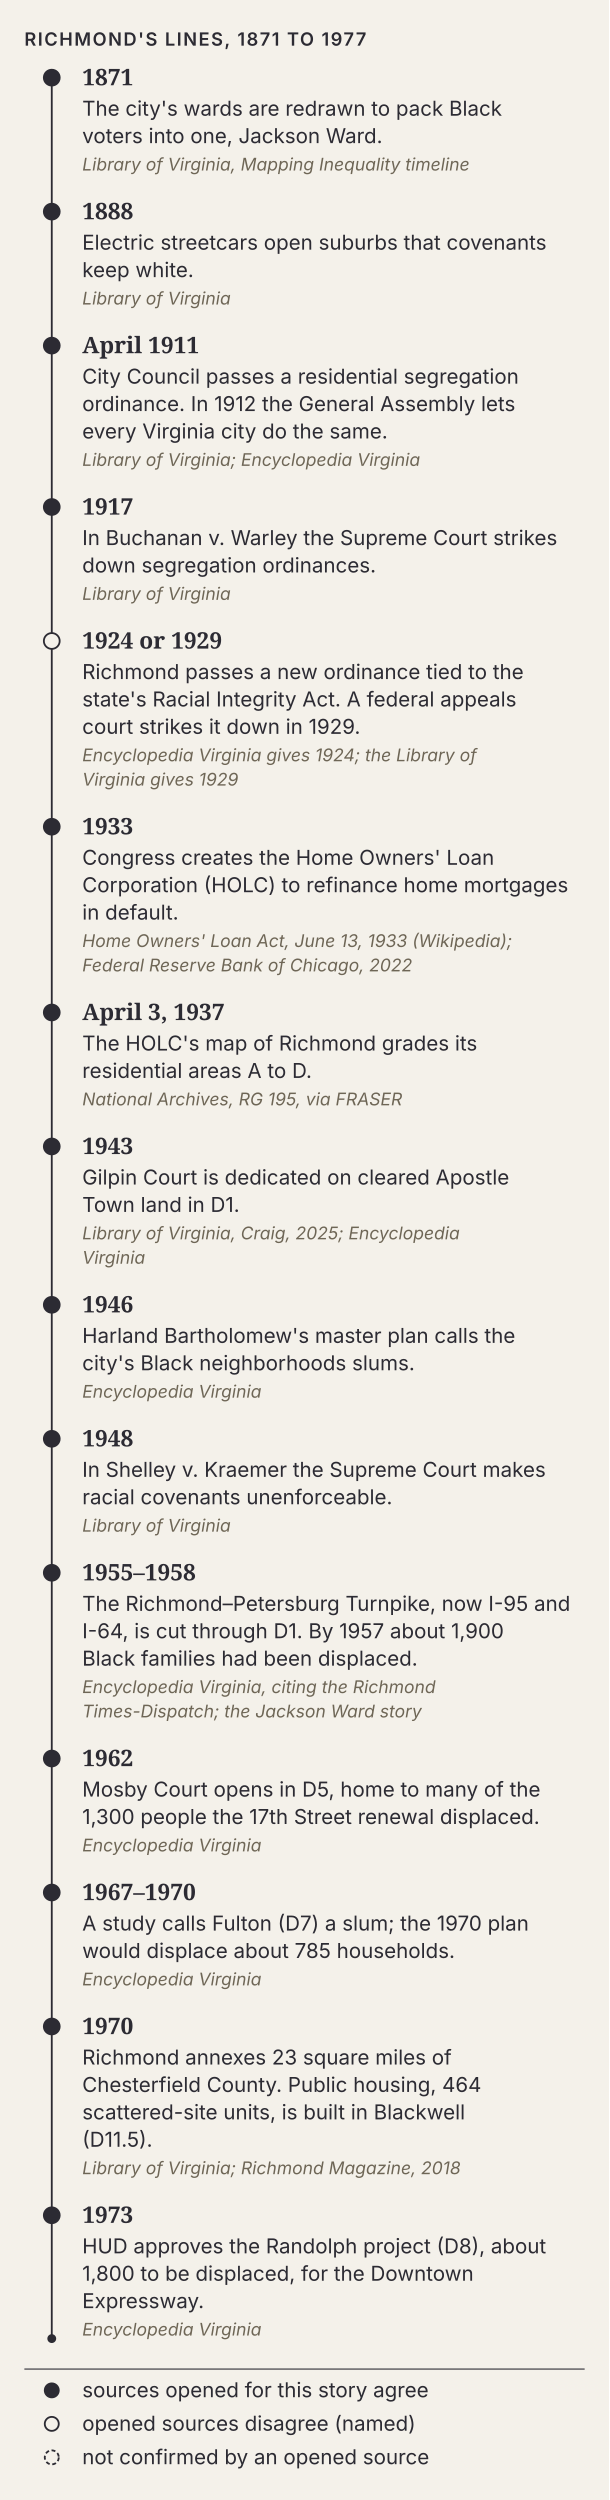
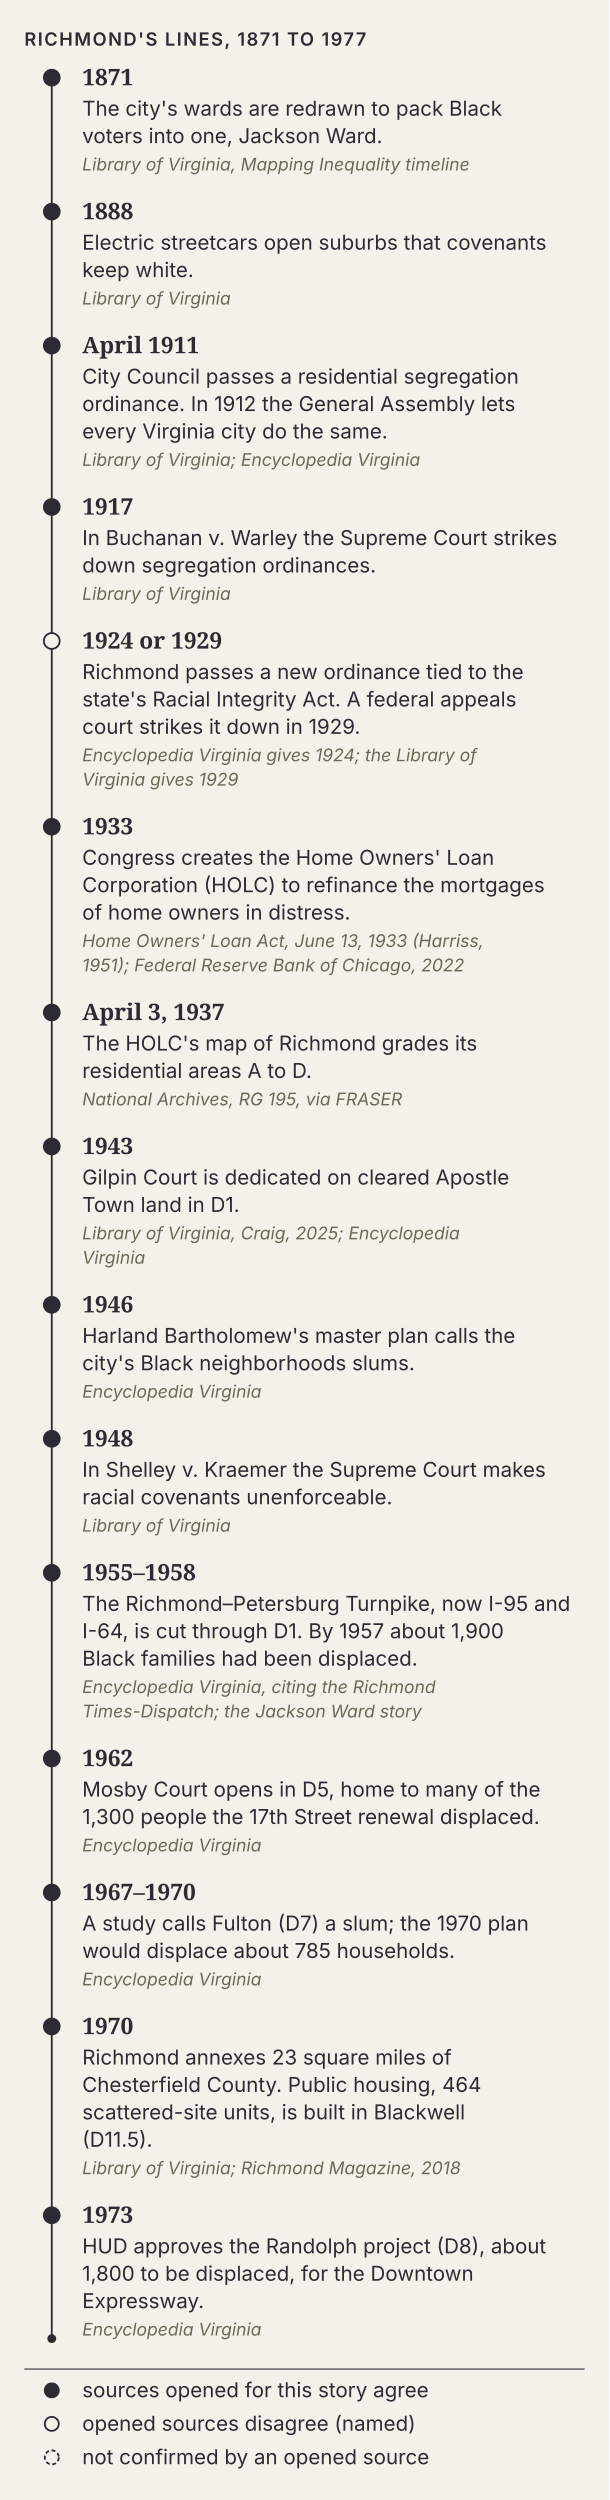
<svg xmlns="http://www.w3.org/2000/svg" viewBox="0 0 400 1642" width="400" height="1642" role="img" aria-labelledby="rl-tl-t rl-tl-d">
  <style>
text{font-family:ui-sans-serif, -apple-system, 'Segoe UI', system-ui, sans-serif}
.d{font:700 15px 'Libre Baskerville', Baskerville, Georgia, serif}
.b{font-size:13.5px}
.s{font-size:11.5px;font-style:italic}
.h{font:600 12px ui-sans-serif, -apple-system, 'Segoe UI', system-ui, sans-serif;letter-spacing:.08em}
.bg{fill:#f4f1ea}.ink{fill:#2c2b33}.dim{fill:#6e6656}.acc{fill:#8f2a22}.edge{fill:none;stroke:#2c2b33;stroke-width:1.2}.card{fill:#faf7ef;stroke:#2c2b33;stroke-width:1.2}.mark{fill:#f4f1ea;stroke:#2c2b33;stroke-width:1.2}.mark.solid{fill:#2c2b33}.mark.dash{stroke-dasharray:2.6 1.7}
@media (prefers-color-scheme: dark){.bg{fill:#14161d}.ink{fill:#c9d1e6}.dim{fill:#8a90a2}.acc{fill:#f07a5f}.edge{fill:none;stroke:#c9d1e6;stroke-width:1.2}.card{fill:#1d2029;stroke:#c9d1e6;stroke-width:1.2}.mark{fill:#14161d;stroke:#c9d1e6;stroke-width:1.2}.mark.solid{fill:#c9d1e6}.mark.dash{stroke-dasharray:2.6 1.7}}
</style>
  <rect width="400" height="1642" class="bg" />
  <path d="M34 51L34 1536" class="edge" />
  <text x="16" y="30" class="h ink">RICHMOND'S LINES, 1871 TO 1977</text>
  <circle cx="34" cy="51" r="5.2" class="mark solid" />
  <text x="54" y="56" class="d ink">1871</text>
  <text x="54" y="76" class="b ink">The city's wards are redrawn to pack Black</text>
  <text x="54" y="94" class="b ink">voters into one, Jackson Ward.</text>
  <text x="54" y="112" class="s dim">Library of Virginia, Mapping Inequality timeline</text>
  <circle cx="34" cy="139" r="5.2" class="mark solid" />
  <text x="54" y="144" class="d ink">1888</text>
  <text x="54" y="164" class="b ink">Electric streetcars open suburbs that covenants</text>
  <text x="54" y="182" class="b ink">keep white.</text>
  <text x="54" y="200" class="s dim">Library of Virginia</text>
  <circle cx="34" cy="227" r="5.2" class="mark solid" />
  <text x="54" y="232" class="d ink">April 1911</text>
  <text x="54" y="252" class="b ink">City Council passes a residential segregation</text>
  <text x="54" y="270" class="b ink">ordinance. In 1912 the General Assembly lets</text>
  <text x="54" y="288" class="b ink">every Virginia city do the same.</text>
  <text x="54" y="306" class="s dim">Library of Virginia; Encyclopedia Virginia</text>
  <circle cx="34" cy="333" r="5.2" class="mark solid" />
  <text x="54" y="338" class="d ink">1917</text>
  <text x="54" y="358" class="b ink">In Buchanan v. Warley the Supreme Court strikes</text>
  <text x="54" y="376" class="b ink">down segregation ordinances.</text>
  <text x="54" y="394" class="s dim">Library of Virginia</text>
  <circle cx="34" cy="421" r="5.2" class="mark" />
  <text x="54" y="426" class="d ink">1924 or 1929</text>
  <text x="54" y="446" class="b ink">Richmond passes a new ordinance tied to the</text>
  <text x="54" y="464" class="b ink">state's Racial Integrity Act. A federal appeals</text>
  <text x="54" y="482" class="b ink">court strikes it down in 1929.</text>
  <text x="54" y="500" class="s dim">Encyclopedia Virginia gives 1924; the Library of</text>
  <text x="54" y="516" class="s dim">Virginia gives 1929</text>
  <circle cx="34" cy="543" r="5.2" class="mark solid" />
  <text x="54" y="548" class="d ink">1933</text>
  <text x="54" y="568" class="b ink">Congress creates the Home Owners' Loan</text>
-   <text x="54" y="586" class="b ink">Corporation (HOLC) to refinance home mortgages</text>
-   <text x="54" y="604" class="b ink">in default.</text>
-   <text x="54" y="622" class="s dim">Home Owners' Loan Act, June 13, 1933 (Wikipedia);</text>
-   <text x="54" y="638" class="s dim">Federal Reserve Bank of Chicago, 2022</text>
+   <text x="54" y="586" class="b ink">Corporation (HOLC) to refinance the mortgages</text>
+   <text x="54" y="604" class="b ink">of home owners in distress.</text>
+   <text x="54" y="622" class="s dim">Home Owners' Loan Act, June 13, 1933 (Harriss,</text>
+   <text x="54" y="638" class="s dim">1951); Federal Reserve Bank of Chicago, 2022</text>
  <circle cx="34" cy="665" r="5.2" class="mark solid" />
  <text x="54" y="670" class="d ink">April 3, 1937</text>
  <text x="54" y="690" class="b ink">The HOLC's map of Richmond grades its</text>
  <text x="54" y="708" class="b ink">residential areas A to D.</text>
  <text x="54" y="726" class="s dim">National Archives, RG 195, via FRASER</text>
  <circle cx="34" cy="753" r="5.2" class="mark solid" />
  <text x="54" y="758" class="d ink">1943</text>
  <text x="54" y="778" class="b ink">Gilpin Court is dedicated on cleared Apostle</text>
  <text x="54" y="796" class="b ink">Town land in D1.</text>
  <text x="54" y="814" class="s dim">Library of Virginia, Craig, 2025; Encyclopedia</text>
  <text x="54" y="830" class="s dim">Virginia</text>
  <circle cx="34" cy="857" r="5.2" class="mark solid" />
  <text x="54" y="862" class="d ink">1946</text>
  <text x="54" y="882" class="b ink">Harland Bartholomew's master plan calls the</text>
  <text x="54" y="900" class="b ink">city's Black neighborhoods slums.</text>
  <text x="54" y="918" class="s dim">Encyclopedia Virginia</text>
  <circle cx="34" cy="945" r="5.2" class="mark solid" />
  <text x="54" y="950" class="d ink">1948</text>
  <text x="54" y="970" class="b ink">In Shelley v. Kraemer the Supreme Court makes</text>
  <text x="54" y="988" class="b ink">racial covenants unenforceable.</text>
  <text x="54" y="1006" class="s dim">Library of Virginia</text>
  <circle cx="34" cy="1033" r="5.2" class="mark solid" />
  <text x="54" y="1038" class="d ink">1955–1958</text>
  <text x="54" y="1058" class="b ink">The Richmond–Petersburg Turnpike, now I-95 and</text>
  <text x="54" y="1076" class="b ink">I-64, is cut through D1. By 1957 about 1,900</text>
  <text x="54" y="1094" class="b ink">Black families had been displaced.</text>
  <text x="54" y="1112" class="s dim">Encyclopedia Virginia, citing the Richmond</text>
  <text x="54" y="1128" class="s dim">Times-Dispatch; the Jackson Ward story</text>
  <circle cx="34" cy="1155" r="5.2" class="mark solid" />
  <text x="54" y="1160" class="d ink">1962</text>
  <text x="54" y="1180" class="b ink">Mosby Court opens in D5, home to many of the</text>
  <text x="54" y="1198" class="b ink">1,300 people the 17th Street renewal displaced.</text>
  <text x="54" y="1216" class="s dim">Encyclopedia Virginia</text>
  <circle cx="34" cy="1243" r="5.2" class="mark solid" />
  <text x="54" y="1248" class="d ink">1967–1970</text>
  <text x="54" y="1268" class="b ink">A study calls Fulton (D7) a slum; the 1970 plan</text>
  <text x="54" y="1286" class="b ink">would displace about 785 households.</text>
  <text x="54" y="1304" class="s dim">Encyclopedia Virginia</text>
  <circle cx="34" cy="1331" r="5.2" class="mark solid" />
  <text x="54" y="1336" class="d ink">1970</text>
  <text x="54" y="1356" class="b ink">Richmond annexes 23 square miles of</text>
  <text x="54" y="1374" class="b ink">Chesterfield County. Public housing, 464</text>
  <text x="54" y="1392" class="b ink">scattered-site units, is built in Blackwell</text>
  <text x="54" y="1410" class="b ink">(D11.5).</text>
  <text x="54" y="1428" class="s dim">Library of Virginia; Richmond Magazine, 2018</text>
  <circle cx="34" cy="1455" r="5.2" class="mark solid" />
  <text x="54" y="1460" class="d ink">1973</text>
  <text x="54" y="1480" class="b ink">HUD approves the Randolph project (D8), about</text>
  <text x="54" y="1498" class="b ink">1,800 to be displaced, for the Downtown</text>
  <text x="54" y="1516" class="b ink">Expressway.</text>
  <text x="54" y="1534" class="s dim">Encyclopedia Virginia</text>
  <path d="M16 1556L384 1556" class="edge" style="stroke-width:0.72" />
  <circle cx="34" cy="1570" r="4.6" class="mark solid" />
  <text x="54" y="1574.5" class="b ink">sources opened for this story agree</text>
  <circle cx="34" cy="1592" r="4.6" class="mark" />
  <text x="54" y="1596.5" class="b ink">opened sources disagree (named)</text>
  <circle cx="34" cy="1614" r="4.6" class="mark dash" />
  <text x="54" y="1618.5" class="b ink">not confirmed by an opened source</text>
  <circle cx="34" cy="1536" r="2.9" class="ink" />
</svg>
